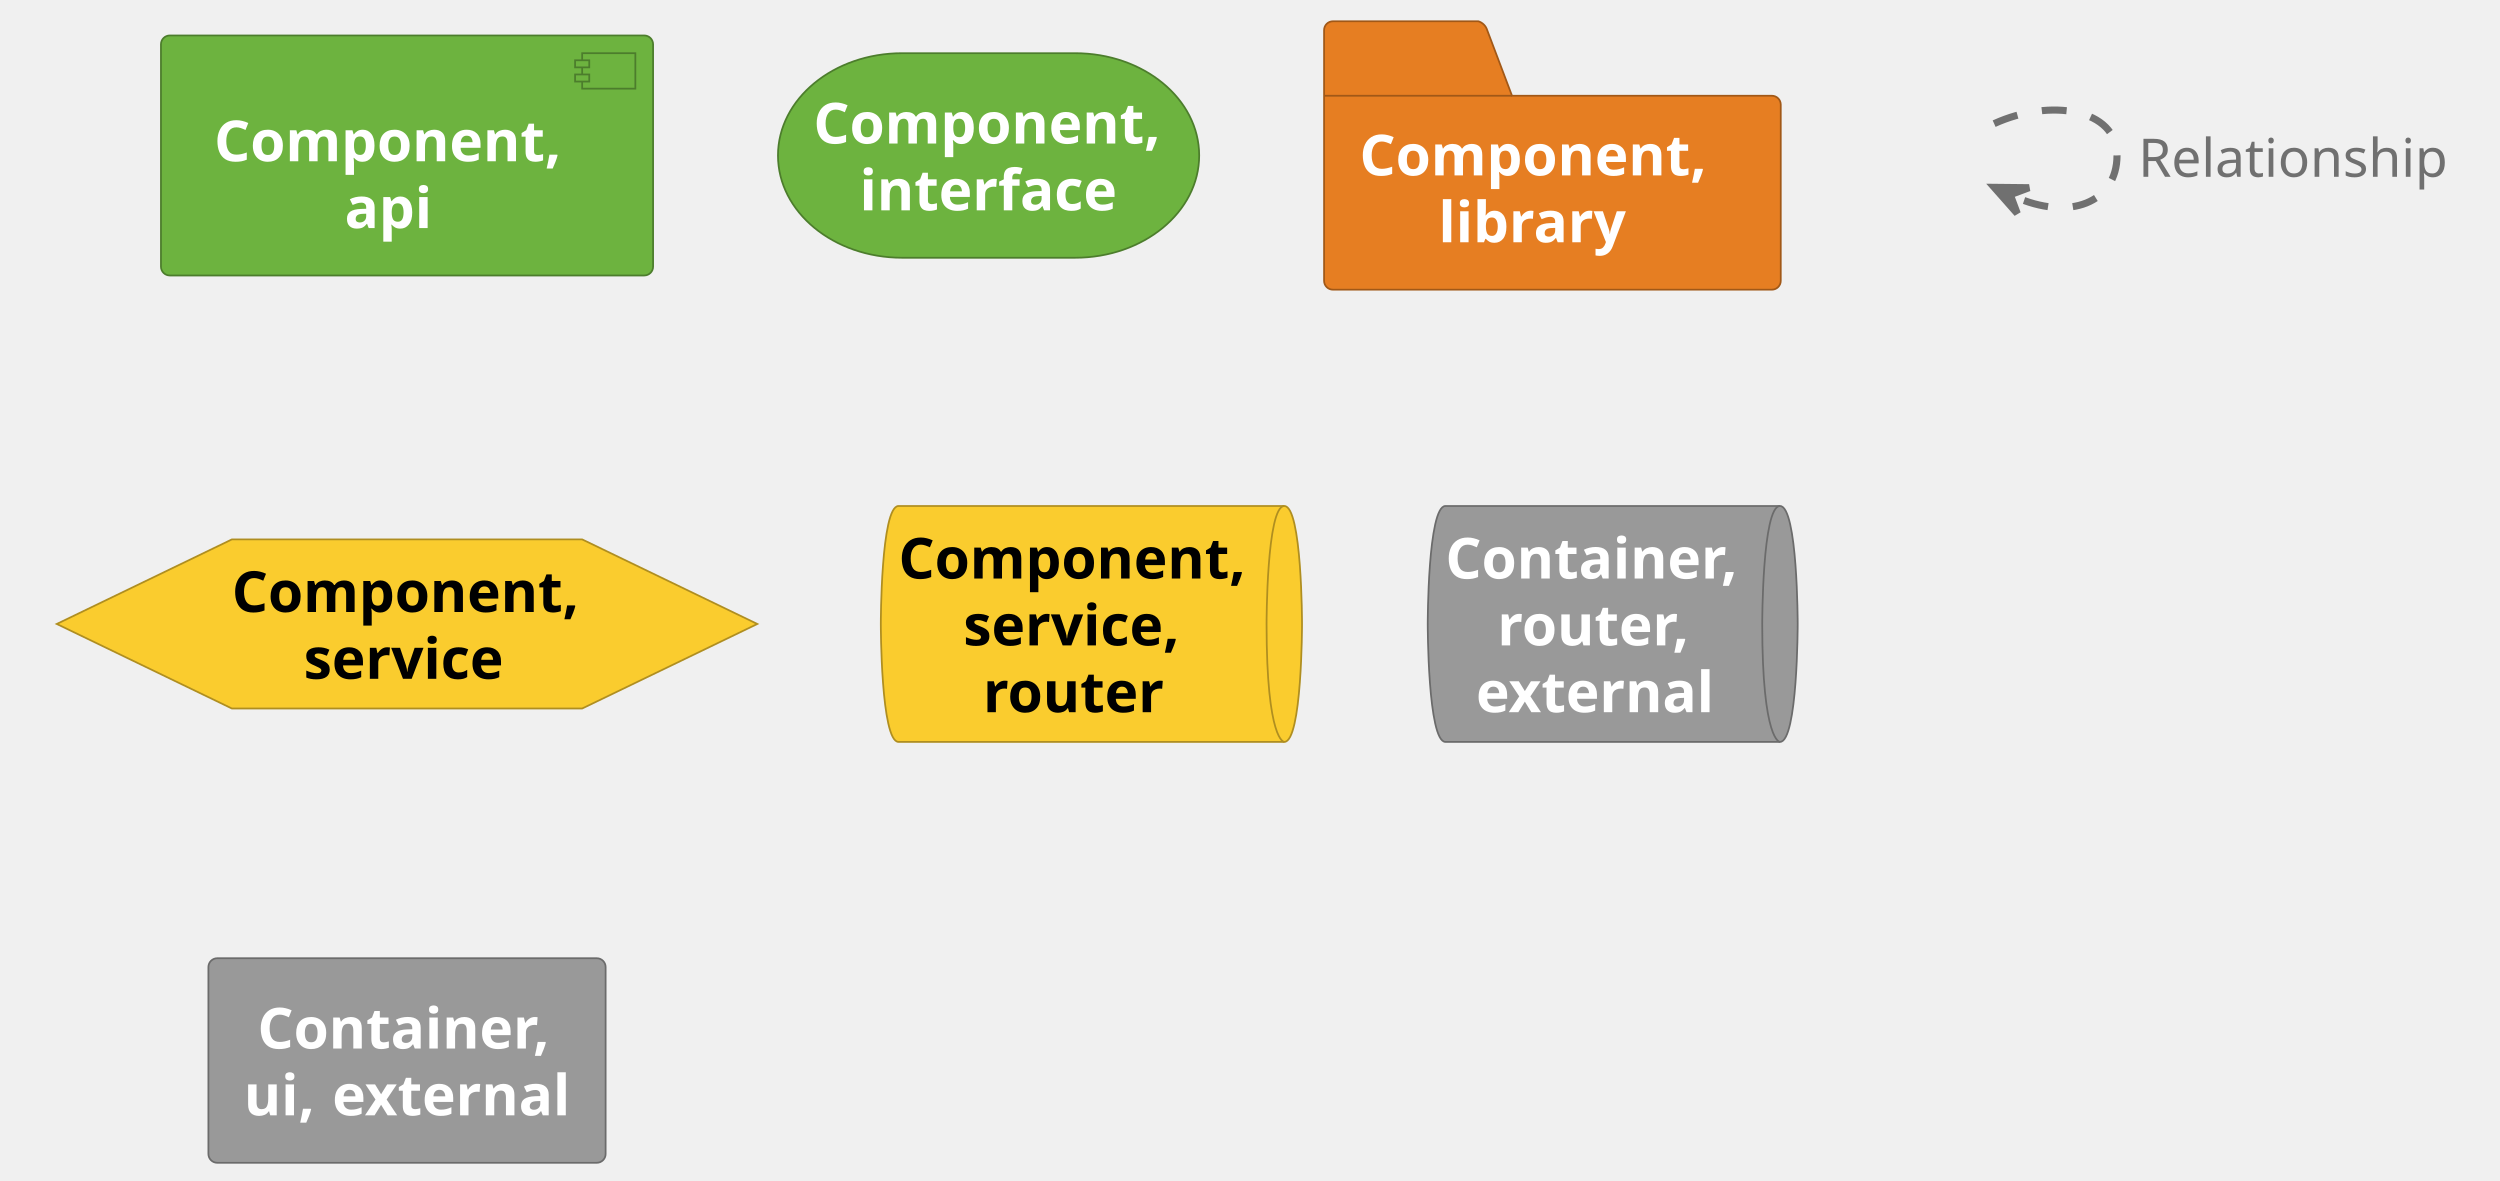
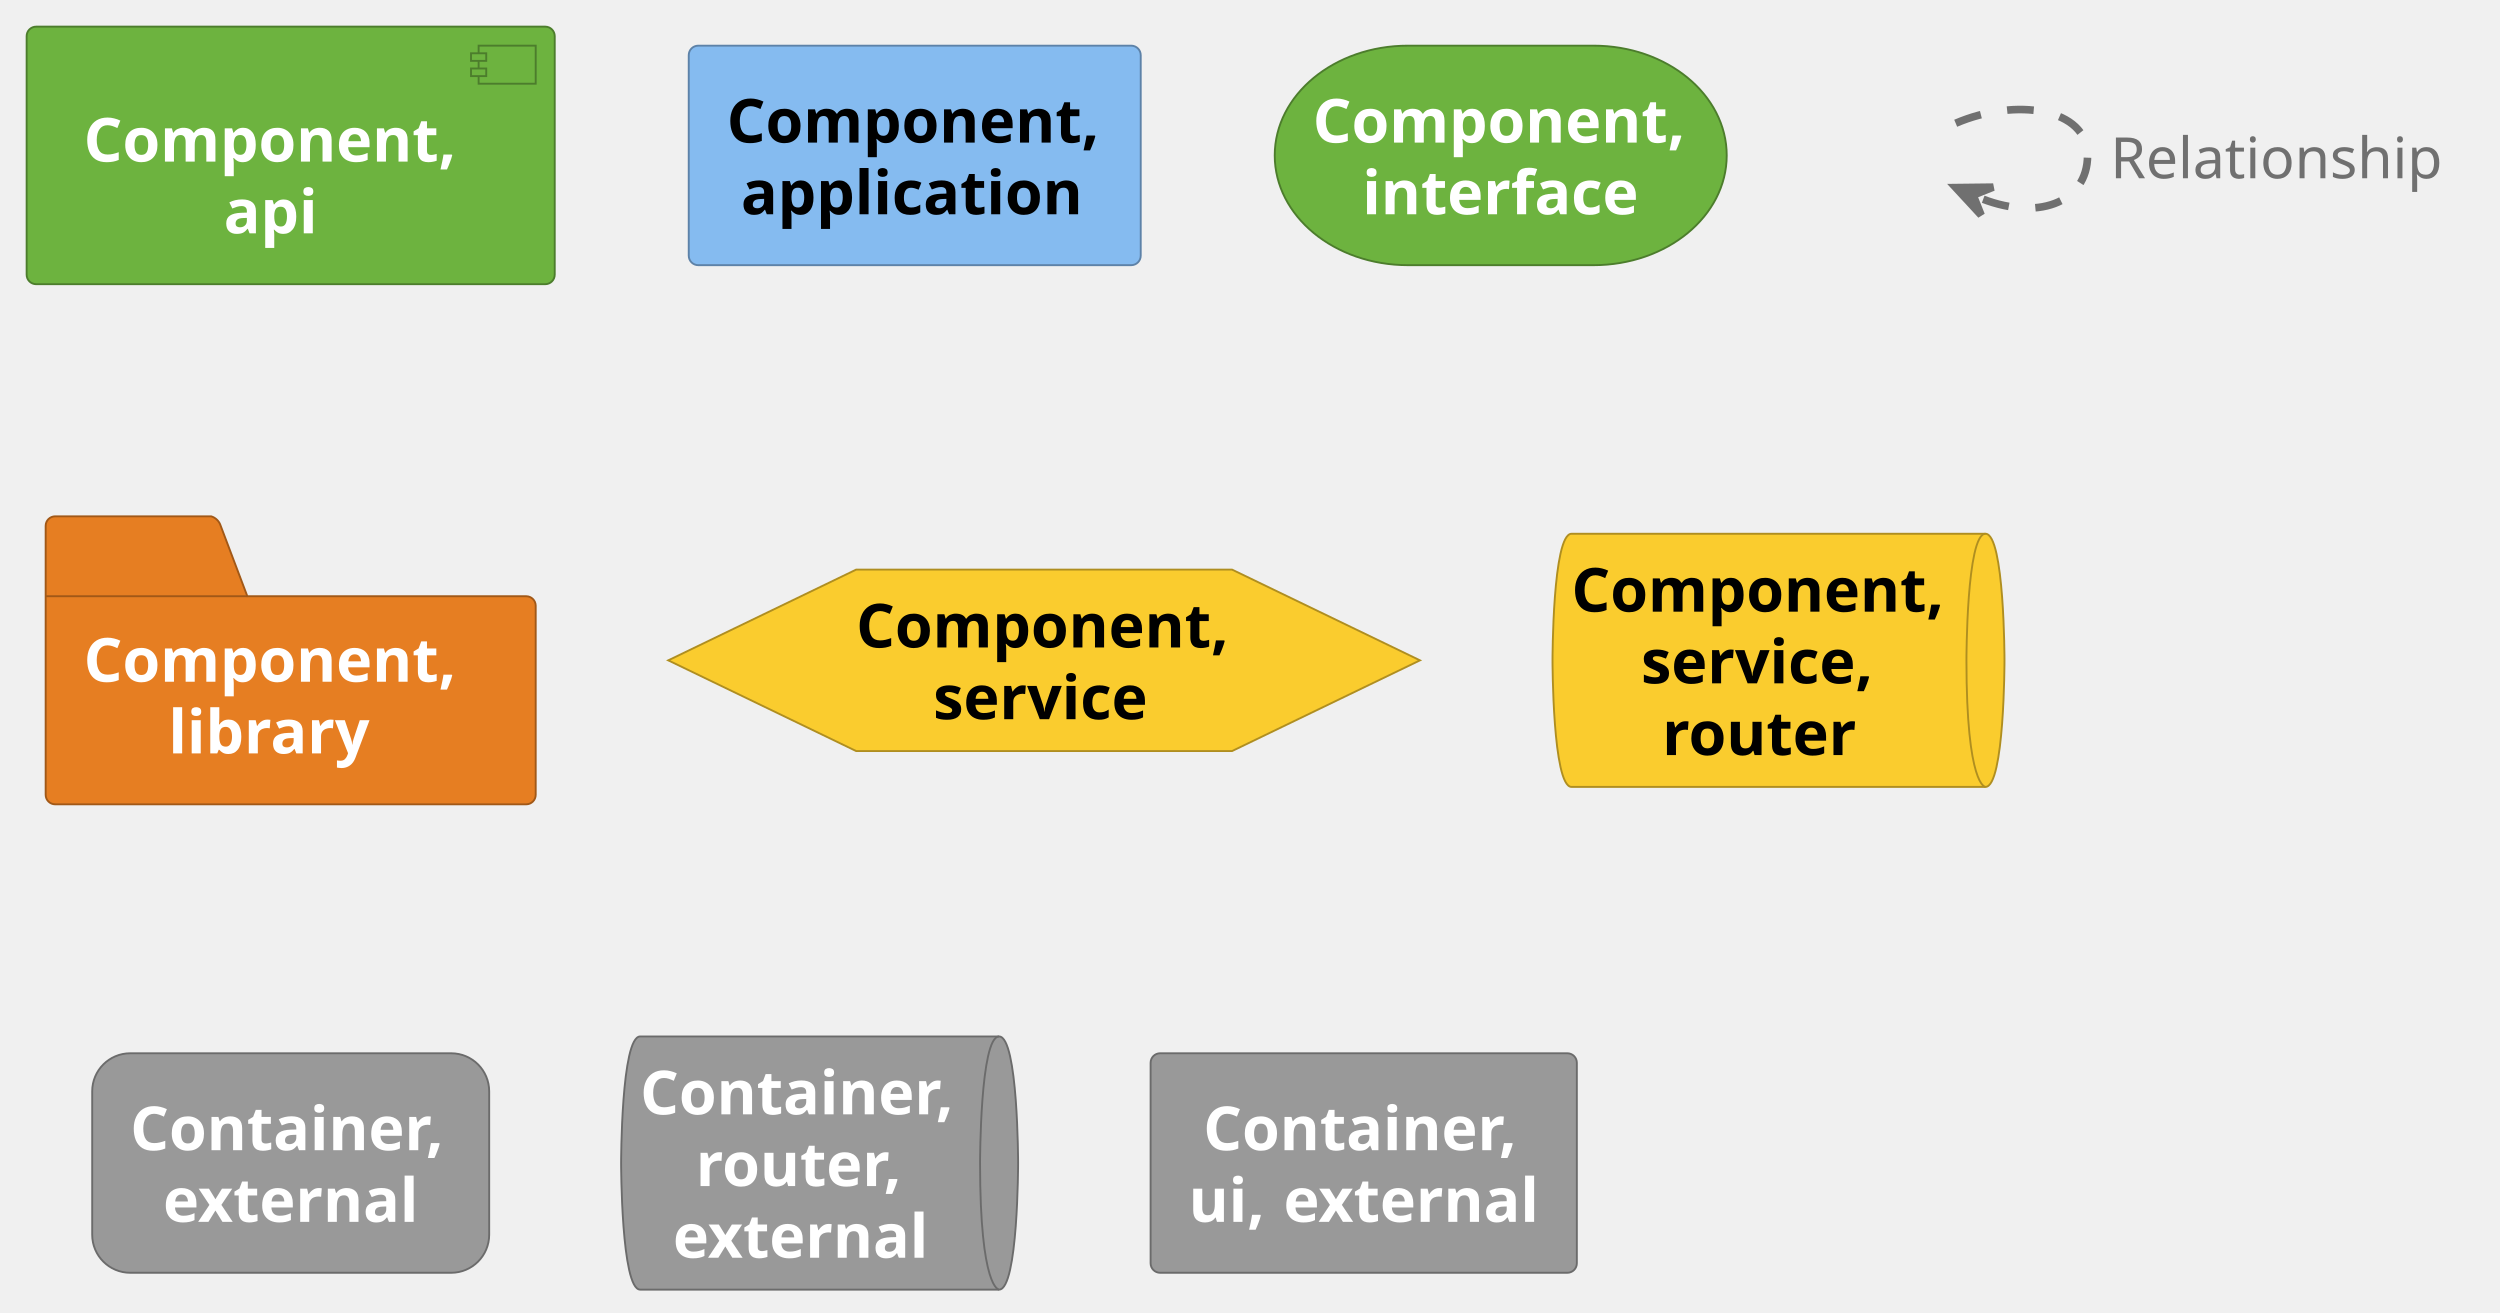
- <svg xmlns="http://www.w3.org/2000/svg" contentStyleType="text/css" data-diagram-type="DESCRIPTION" height="333px" preserveAspectRatio="none" style="width:705px;height:333px;background:#FFFFFF;" version="1.1" viewBox="0 0 705 333" width="705px" zoomAndPan="magnify">
+ <svg xmlns="http://www.w3.org/2000/svg" contentStyleType="text/css" data-diagram-type="DESCRIPTION" height="345px" preserveAspectRatio="none" style="width:657px;height:345px;background:#FFFFFF;" version="1.1" viewBox="0 0 657 345" width="657px" zoomAndPan="magnify">
  <defs />
  <g>
    <g class="entity" data-entity="..Component. api" data-source-line="23" data-uid="ent0002" id="entity_..Component. api">
-       <rect fill="#6DB33F" height="67.688" rx="2.5" ry="2.5" style="stroke:#4C7D2C;stroke-width:0.5;" width="138.781" x="45.39" y="10" />
-       <rect fill="#6DB33F" height="10" style="stroke:#4C7D2C;stroke-width:0.5;" width="15" x="164.171" y="15" />
-       <rect fill="#6DB33F" height="2" style="stroke:#4C7D2C;stroke-width:0.5;" width="4" x="162.171" y="17" />
-       <rect fill="#6DB33F" height="2" style="stroke:#4C7D2C;stroke-width:0.5;" width="4" x="162.171" y="21" />
-       <text fill="#FFFFFF" font-family="sans-serif" font-size="16" font-weight="bold" lengthAdjust="spacing" textLength="98.781" x="60.39" y="45.469">Component,</text>
-       <text fill="#FFFFFF" font-family="sans-serif" font-size="16" font-weight="bold" lengthAdjust="spacing" textLength="25.211" x="97.175" y="64.312">api</text>
+       <rect fill="#6DB33F" height="67.688" rx="2.5" ry="2.5" style="stroke:#4C7D2C;stroke-width:0.5;" width="138.781" x="7" y="7" />
+       <rect fill="#6DB33F" height="10" style="stroke:#4C7D2C;stroke-width:0.5;" width="15" x="125.781" y="12" />
+       <rect fill="#6DB33F" height="2" style="stroke:#4C7D2C;stroke-width:0.5;" width="4" x="123.781" y="14" />
+       <rect fill="#6DB33F" height="2" style="stroke:#4C7D2C;stroke-width:0.5;" width="4" x="123.781" y="18" />
+       <text fill="#FFFFFF" font-family="sans-serif" font-size="16" font-weight="bold" lengthAdjust="spacing" textLength="98.781" x="22" y="42.469">Component,</text>
+       <text fill="#FFFFFF" font-family="sans-serif" font-size="16" font-weight="bold" lengthAdjust="spacing" textLength="25.211" x="58.785" y="61.312">api</text>
    </g>
-     <g class="entity" data-entity="..Component. interface" data-source-line="30" data-uid="ent0003" id="entity_..Component. interface">
-       <rect fill="#6DB33F" height="57.688" rx="35" ry="35" style="stroke:#4C7D2C;stroke-width:0.5;" width="118.781" x="219.39" y="15" />
-       <text fill="#FFFFFF" font-family="sans-serif" font-size="16" font-weight="bold" lengthAdjust="spacing" textLength="98.781" x="229.39" y="40.469">Component,</text>
-       <text fill="#FFFFFF" font-family="sans-serif" font-size="16" font-weight="bold" lengthAdjust="spacing" textLength="72.773" x="242.394" y="59.312">interface</text>
+     <g class="entity" data-entity="..Component. application" data-source-line="30" data-uid="ent0003" id="entity_..Component. application">
+       <rect fill="#85BBF0" height="57.688" rx="2.5" ry="2.5" style="stroke:#5D82A8;stroke-width:0.5;" width="118.781" x="181" y="12" />
+       <text fill="#000000" font-family="sans-serif" font-size="16" font-weight="bold" lengthAdjust="spacing" textLength="98.781" x="191" y="37.469">Component,</text>
+       <text fill="#000000" font-family="sans-serif" font-size="16" font-weight="bold" lengthAdjust="spacing" textLength="91.352" x="194.715" y="56.312">application</text>
    </g>
-     <g class="entity" data-entity="..Component. library" data-source-line="37" data-uid="ent0004" id="entity_..Component. library">
-       <path d="M375.89,6 L416.89,6 A3.75,3.75 0 0 1 419.39,8.5 L426.39,27 L499.671,27 A2.5,2.5 0 0 1 502.171,29.5 L502.171,79.188 A2.5,2.5 0 0 1 499.671,81.688 L375.89,81.688 A2.5,2.5 0 0 1 373.39,79.188 L373.39,8.5 A2.5,2.5 0 0 1 375.89,6" fill="#E67E22" style="stroke:#A15817;stroke-width:0.5;" />
-       <line style="stroke:#A15817;stroke-width:0.5;" x1="373.39" x2="426.39" y1="27" y2="27" />
-       <text fill="#FFFFFF" font-family="sans-serif" font-size="16" font-weight="bold" lengthAdjust="spacing" textLength="98.781" x="383.39" y="49.469">Component,</text>
-       <text fill="#FFFFFF" font-family="sans-serif" font-size="16" font-weight="bold" lengthAdjust="spacing" textLength="54.289" x="405.636" y="68.312">library</text>
+     <g class="entity" data-entity="..Component. interface" data-source-line="37" data-uid="ent0004" id="entity_..Component. interface">
+       <rect fill="#6DB33F" height="57.688" rx="35" ry="35" style="stroke:#4C7D2C;stroke-width:0.5;" width="118.781" x="335" y="12" />
+       <text fill="#FFFFFF" font-family="sans-serif" font-size="16" font-weight="bold" lengthAdjust="spacing" textLength="98.781" x="345" y="37.469">Component,</text>
+       <text fill="#FFFFFF" font-family="sans-serif" font-size="16" font-weight="bold" lengthAdjust="spacing" textLength="72.773" x="358.004" y="56.312">interface</text>
    </g>
-     <g class="entity" data-entity="..Component. service" data-source-line="44" data-uid="ent0005" id="entity_..Component. service">
-       <polygon fill="#FACC2E" points="213.56,175.96,164.17,152.11,65.39,152.11,16,175.96,65.39,199.8,164.17,199.8,213.56,175.96" style="stroke:#AF8E20;stroke-width:0.5;" />
-       <text fill="#000000" font-family="sans-serif" font-size="16" font-weight="bold" lengthAdjust="spacing" textLength="98.781" x="65.391" y="172.579">Component,</text>
-       <text fill="#000000" font-family="sans-serif" font-size="16" font-weight="bold" lengthAdjust="spacing" textLength="58.281" x="85.641" y="191.423">service</text>
+     <g class="entity" data-entity="..Component. library" data-source-line="44" data-uid="ent0005" id="entity_..Component. library">
+       <path d="M14.5,135.69 L55.5,135.69 A3.75,3.75 0 0 1 58,138.19 L65,156.69 L138.281,156.69 A2.5,2.5 0 0 1 140.781,159.19 L140.781,208.877 A2.5,2.5 0 0 1 138.281,211.377 L14.5,211.377 A2.5,2.5 0 0 1 12,208.877 L12,138.19 A2.5,2.5 0 0 1 14.5,135.69" fill="#E67E22" style="stroke:#A15817;stroke-width:0.5;" />
+       <line style="stroke:#A15817;stroke-width:0.5;" x1="12" x2="65" y1="156.69" y2="156.69" />
+       <text fill="#FFFFFF" font-family="sans-serif" font-size="16" font-weight="bold" lengthAdjust="spacing" textLength="98.781" x="22" y="179.159">Component,</text>
+       <text fill="#FFFFFF" font-family="sans-serif" font-size="16" font-weight="bold" lengthAdjust="spacing" textLength="54.289" x="44.246" y="198.002">library</text>
    </g>
-     <g class="entity" data-entity="..Component. service. router" data-source-line="51" data-uid="ent0006" id="entity_..Component. service. router">
-       <path d="M253.39,142.69 L362.171,142.69 C367.171,142.69 367.171,175.956 367.171,175.956 C367.171,175.956 367.171,209.221 362.171,209.221 L253.39,209.221 C248.39,209.221 248.39,175.956 248.39,175.956 C248.39,175.956 248.39,142.69 253.39,142.69" fill="#FACC2E" style="stroke:#AF8E20;stroke-width:0.5;" />
-       <path d="M362.171,142.69 C357.171,142.69 357.171,175.956 357.171,175.956 C357.171,209.221 362.171,209.221 362.171,209.221" fill="none" style="stroke:#AF8E20;stroke-width:0.5;" />
-       <text fill="#000000" font-family="sans-serif" font-size="16" font-weight="bold" lengthAdjust="spacing" textLength="98.781" x="253.39" y="163.159">Component,</text>
-       <text fill="#000000" font-family="sans-serif" font-size="16" font-weight="bold" lengthAdjust="spacing" textLength="62.234" x="271.663" y="182.002">service,</text>
-       <text fill="#000000" font-family="sans-serif" font-size="16" font-weight="bold" lengthAdjust="spacing" textLength="51.133" x="277.214" y="200.846">router</text>
+     <g class="entity" data-entity="..Component. service" data-source-line="51" data-uid="ent0006" id="entity_..Component. service">
+       <polygon fill="#FACC2E" points="373.17,173.54,323.78,149.69,225,149.69,175.61,173.54,225,197.38,323.78,197.38,373.17,173.54" style="stroke:#AF8E20;stroke-width:0.5;" />
+       <text fill="#000000" font-family="sans-serif" font-size="16" font-weight="bold" lengthAdjust="spacing" textLength="98.781" x="225.001" y="170.159">Component,</text>
+       <text fill="#000000" font-family="sans-serif" font-size="16" font-weight="bold" lengthAdjust="spacing" textLength="58.281" x="245.251" y="189.002">service</text>
    </g>
-     <g class="entity" data-entity="..Container. router. external" data-source-line="58" data-uid="ent0007" id="entity_..Container. router. external">
-       <path d="M407.62,142.69 L501.948,142.69 C506.948,142.69 506.948,175.956 506.948,175.956 C506.948,175.956 506.948,209.221 501.948,209.221 L407.62,209.221 C402.62,209.221 402.62,175.956 402.62,175.956 C402.62,175.956 402.62,142.69 407.62,142.69" fill="#999999" style="stroke:#6B6B6B;stroke-width:0.5;" />
-       <path d="M501.948,142.69 C496.948,142.69 496.948,175.956 496.948,175.956 C496.948,209.221 501.948,209.221 501.948,209.221" fill="none" style="stroke:#6B6B6B;stroke-width:0.5;" />
-       <text fill="#FFFFFF" font-family="sans-serif" font-size="16" font-weight="bold" lengthAdjust="spacing" textLength="84.328" x="407.62" y="163.159">Container,</text>
-       <text fill="#FFFFFF" font-family="sans-serif" font-size="16" font-weight="bold" lengthAdjust="spacing" textLength="55.086" x="422.241" y="182.002">router,</text>
-       <text fill="#FFFFFF" font-family="sans-serif" font-size="16" font-weight="bold" lengthAdjust="spacing" textLength="67.078" x="416.245" y="200.846">external</text>
+     <g class="entity" data-entity="..Component. service. router" data-source-line="58" data-uid="ent0007" id="entity_..Component. service. router">
+       <path d="M413,140.27 L521.781,140.27 C526.781,140.27 526.781,173.536 526.781,173.536 C526.781,173.536 526.781,206.801 521.781,206.801 L413,206.801 C408,206.801 408,173.536 408,173.536 C408,173.536 408,140.27 413,140.27" fill="#FACC2E" style="stroke:#AF8E20;stroke-width:0.5;" />
+       <path d="M521.781,140.27 C516.781,140.27 516.781,173.536 516.781,173.536 C516.781,206.801 521.781,206.801 521.781,206.801" fill="none" style="stroke:#AF8E20;stroke-width:0.5;" />
+       <text fill="#000000" font-family="sans-serif" font-size="16" font-weight="bold" lengthAdjust="spacing" textLength="98.781" x="413" y="160.739">Component,</text>
+       <text fill="#000000" font-family="sans-serif" font-size="16" font-weight="bold" lengthAdjust="spacing" textLength="62.234" x="431.273" y="179.583">service,</text>
+       <text fill="#000000" font-family="sans-serif" font-size="16" font-weight="bold" lengthAdjust="spacing" textLength="51.133" x="436.824" y="198.426">router</text>
    </g>
-     <g class="entity" data-entity="..Container. ui. external" data-source-line="65" data-uid="ent0008" id="entity_..Container. ui. external">
-       <rect fill="#999999" height="57.688" rx="2.5" ry="2.5" style="stroke:#6B6B6B;stroke-width:0.5;" width="112.016" x="58.77" y="270.22" />
-       <text fill="#FFFFFF" font-family="sans-serif" font-size="16" font-weight="bold" lengthAdjust="spacing" textLength="84.328" x="72.614" y="295.689">Container,</text>
-       <text fill="#FFFFFF" font-family="sans-serif" font-size="16" font-weight="bold" lengthAdjust="spacing" textLength="19.664" x="68.77" y="314.533">ui,</text>
-       <text fill="#FFFFFF" font-family="sans-serif" font-size="16" font-weight="bold" lengthAdjust="spacing" textLength="5.273" x="88.434" y="314.533"> </text>
-       <text fill="#FFFFFF" font-family="sans-serif" font-size="16" font-weight="bold" lengthAdjust="spacing" textLength="67.078" x="93.707" y="314.533">external</text>
+     <g class="entity" data-entity="..Container. external" data-source-line="66" data-uid="ent0008" id="entity_..Container. external">
+       <rect fill="#999999" height="57.688" rx="10" ry="10" style="stroke:#6B6B6B;stroke-width:0.5;" width="104.328" x="24.23" y="276.8" />
+       <text fill="#FFFFFF" font-family="sans-serif" font-size="16" font-weight="bold" lengthAdjust="spacing" textLength="84.328" x="34.23" y="302.269">Container,</text>
+       <text fill="#FFFFFF" font-family="sans-serif" font-size="16" font-weight="bold" lengthAdjust="spacing" textLength="67.078" x="42.855" y="321.113">external</text>
    </g>
-     <g class="entity" data-entity="8" data-source-line="67" data-uid="ent0009" id="entity_8">
-       <rect fill="none" height="36.488" rx="2.5" ry="2.5" style="stroke:none;stroke-width:0.5;" width="24.43" x="537.57" y="25.6" />
+     <g class="entity" data-entity="..Container. router. external" data-source-line="73" data-uid="ent0009" id="entity_..Container. router. external">
+       <path d="M168.23,272.38 L262.558,272.38 C267.558,272.38 267.558,305.646 267.558,305.646 C267.558,305.646 267.558,338.911 262.558,338.911 L168.23,338.911 C163.23,338.911 163.23,305.646 163.23,305.646 C163.23,305.646 163.23,272.38 168.23,272.38" fill="#999999" style="stroke:#6B6B6B;stroke-width:0.5;" />
+       <path d="M262.558,272.38 C257.558,272.38 257.558,305.646 257.558,305.646 C257.558,338.911 262.558,338.911 262.558,338.911" fill="none" style="stroke:#6B6B6B;stroke-width:0.5;" />
+       <text fill="#FFFFFF" font-family="sans-serif" font-size="16" font-weight="bold" lengthAdjust="spacing" textLength="84.328" x="168.23" y="292.849">Container,</text>
+       <text fill="#FFFFFF" font-family="sans-serif" font-size="16" font-weight="bold" lengthAdjust="spacing" textLength="55.086" x="182.851" y="311.692">router,</text>
+       <text fill="#FFFFFF" font-family="sans-serif" font-size="16" font-weight="bold" lengthAdjust="spacing" textLength="67.078" x="176.855" y="330.536">external</text>
    </g>
-     <g class="link" data-entity-1="8" data-entity-2="8" data-source-line="68" data-uid="lnk10" id="link_8_8">
-       <path d="M562.35,34.87 C578.17,27.64 597,30.63 597,43.85 C597,57.06 583.627,62.554 567.807,55.324" fill="none" id="8-to-8" style="stroke:#707070;stroke-width:2;stroke-dasharray:7,7;" />
-       <polygon fill="#707070" points="562.35,52.83,568.873,60.209,566.898,54.908,572.198,52.933,562.35,52.83" style="stroke:#707070;stroke-width:2;" />
-       <text fill="#707070" font-family="sans-serif" font-size="15" lengthAdjust="spacing" textLength="89.663" x="603" y="49.852">Relationship</text>
+     <g class="entity" data-entity="..Container. ui. external" data-source-line="80" data-uid="ent0010" id="entity_..Container. ui. external">
+       <rect fill="#999999" height="57.688" rx="2.5" ry="2.5" style="stroke:#6B6B6B;stroke-width:0.5;" width="112.016" x="302.38" y="276.8" />
+       <text fill="#FFFFFF" font-family="sans-serif" font-size="16" font-weight="bold" lengthAdjust="spacing" textLength="84.328" x="316.224" y="302.269">Container,</text>
+       <text fill="#FFFFFF" font-family="sans-serif" font-size="16" font-weight="bold" lengthAdjust="spacing" textLength="19.664" x="312.38" y="321.113">ui,</text>
+       <text fill="#FFFFFF" font-family="sans-serif" font-size="16" font-weight="bold" lengthAdjust="spacing" textLength="5.273" x="332.044" y="321.113"> </text>
+       <text fill="#FFFFFF" font-family="sans-serif" font-size="16" font-weight="bold" lengthAdjust="spacing" textLength="67.078" x="337.317" y="321.113">external</text>
+     </g>
+     <g class="entity" data-entity="10" data-source-line="82" data-uid="ent0011" id="entity_10">
+       <rect fill="none" height="36.488" rx="2.5" ry="2.5" style="stroke:none;stroke-width:0.5;" width="24.43" x="489.18" y="22.6" />
+     </g>
+     <g class="link" data-entity-1="10" data-entity-2="10" data-source-line="83" data-uid="lnk12" id="link_10_10">
+       <path d="M513.96,32.39 C529.78,25.59 548.61,28.41 548.61,40.85 C548.61,53.29 535.291,58.482 519.471,51.672" fill="none" id="10-to-10" style="stroke:#707070;stroke-width:2;stroke-dasharray:7,7;" />
+       <polygon fill="#707070" points="513.96,49.3,520.645,56.533,518.553,51.277,523.808,49.184,513.96,49.3" style="stroke:#707070;stroke-width:2;" />
+       <text fill="#707070" font-family="sans-serif" font-size="15" lengthAdjust="spacing" textLength="89.663" x="554.61" y="46.852">Relationship</text>
    </g>
  </g>
</svg>
